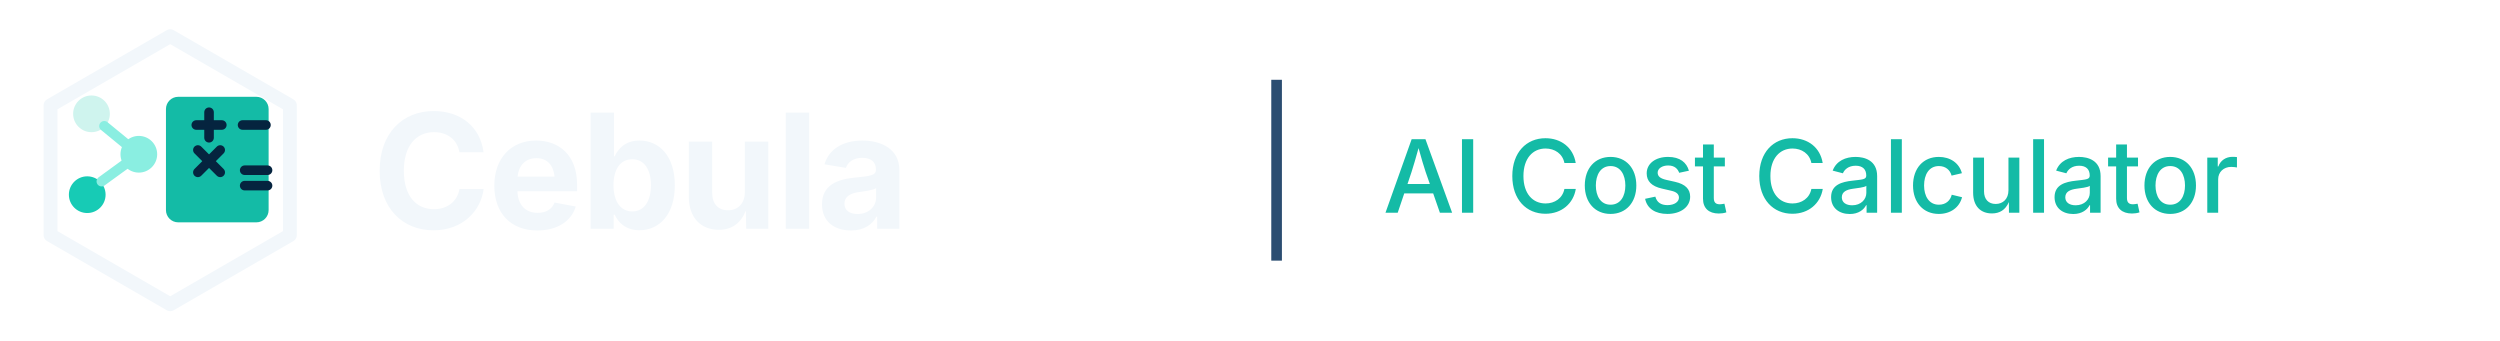
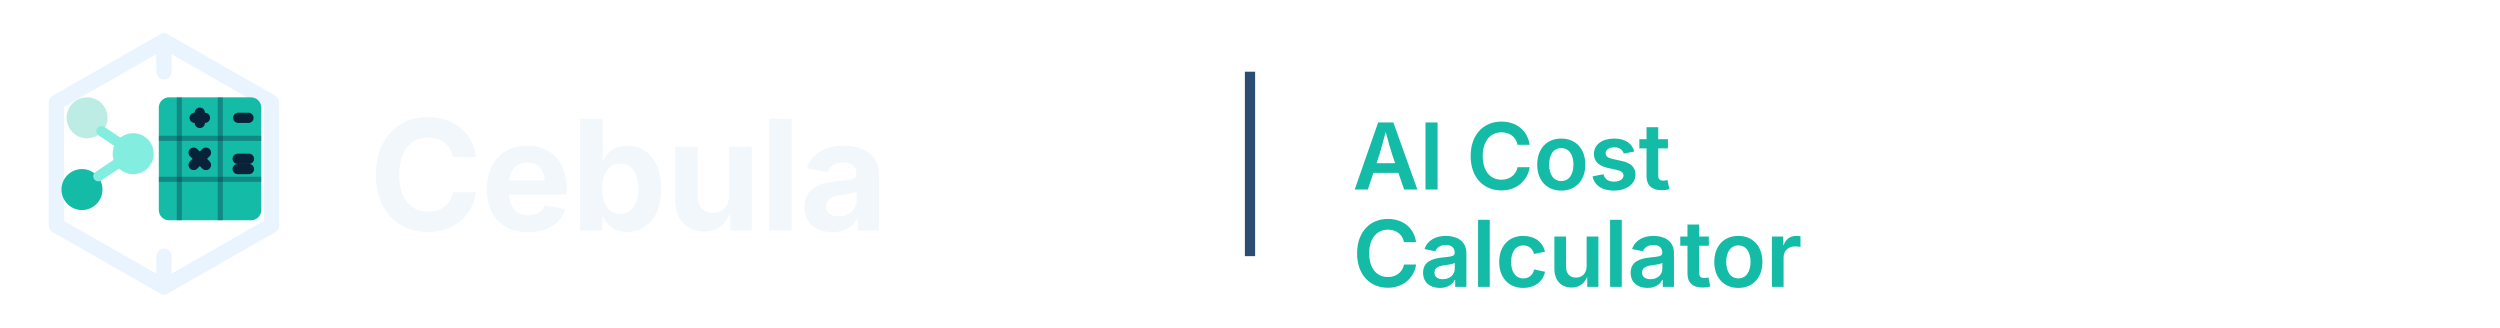
- <svg xmlns="http://www.w3.org/2000/svg" width="470" height="64" viewBox="0 0 470 64" fill="none" role="img" aria-labelledby="title desc" shape-rendering="geometricPrecision" text-rendering="geometricPrecision">
+ <svg xmlns="http://www.w3.org/2000/svg" width="488" height="64" viewBox="0 0 488 64" fill="none" role="img" aria-labelledby="title desc">
  <g transform="translate(4 4)">
-     <path d="M28 2.8L50.5 15.8V40.2L28 53.2L5.5 40.2V15.8L28 2.8Z" stroke="#F2F7FB" stroke-width="2.6" stroke-linejoin="round" />
-     <circle cx="13.2" cy="17.4" r="3.45" fill="#CFF4EE" />
-     <circle cx="12.4" cy="32.6" r="3.45" fill="#17CBB5" />
-     <circle cx="22.1" cy="25" r="3.45" fill="#8AEEE1" />
-     <path d="M15.6 19.7L19.5 22.9" stroke="#8AEEE1" stroke-width="1.9" stroke-linecap="round" />
-     <path d="M15.1 30.1L19.5 26.9" stroke="#8AEEE1" stroke-width="1.9" stroke-linecap="round" />
-     <rect x="27.2" y="14.2" width="19.3" height="23.6" rx="2.3" fill="#14BBA6" />
-     <path d="M32.9 19.5H37.7" stroke="#05243F" stroke-width="1.8" stroke-linecap="round" />
-     <path d="M35.3 17.1V21.9" stroke="#05243F" stroke-width="1.8" stroke-linecap="round" />
-     <path d="M41.6 19.5H46" stroke="#05243F" stroke-width="1.8" stroke-linecap="round" />
-     <path d="M33.2 28.4L37.4 24.2" stroke="#05243F" stroke-width="1.8" stroke-linecap="round" />
-     <path d="M33.2 24.2L37.4 28.4" stroke="#05243F" stroke-width="1.8" stroke-linecap="round" />
-     <path d="M42 28H46.3" stroke="#05243F" stroke-width="1.8" stroke-linecap="round" />
-     <path d="M42 30.9H46.3" stroke="#05243F" stroke-width="1.8" stroke-linecap="round" />
+     <path d="M28 4L49 16V40L28 52L7 40V16L28 4Z" stroke="#EAF4FF" stroke-width="3" stroke-linejoin="round" />
+     <path d="M28 4V10" stroke="#EAF4FF" stroke-width="3" stroke-linecap="round" />
+     <path d="M28 46V52" stroke="#EAF4FF" stroke-width="3" stroke-linecap="round" />
+     <circle cx="13" cy="19" r="4" fill="#BDECE5" />
+     <circle cx="12" cy="33" r="4" fill="#14BBA6" />
+     <circle cx="22" cy="26" r="4" fill="#83EDE0" />
+     <path d="M15.8 21.6L19.4 24" stroke="#83EDE0" stroke-width="2" stroke-linecap="round" />
+     <path d="M15.2 30.4L19.4 27.6" stroke="#83EDE0" stroke-width="2" stroke-linecap="round" />
+     <rect x="27" y="15" width="20" height="24" rx="2" fill="#14BBA6" />
+     <path d="M31 15V39" stroke="#0A2A45" stroke-width="1" opacity="0.35" />
+     <path d="M39 15V39" stroke="#0A2A45" stroke-width="1" opacity="0.35" />
+     <path d="M27 23H47" stroke="#0A2A45" stroke-width="1" opacity="0.35" />
+     <path d="M27 31H47" stroke="#0A2A45" stroke-width="1" opacity="0.35" />
+     <path d="M34 19H36" stroke="#072239" stroke-width="2" stroke-linecap="round" />
+     <path d="M35 18V20" stroke="#072239" stroke-width="2" stroke-linecap="round" />
+     <path d="M42.5 19H44.5" stroke="#072239" stroke-width="2" stroke-linecap="round" />
+     <path d="M33.8 28.2L36.2 25.8" stroke="#072239" stroke-width="2" stroke-linecap="round" />
+     <path d="M33.8 25.8L36.2 28.2" stroke="#072239" stroke-width="2" stroke-linecap="round" />
+     <path d="M42.4 27H44.6" stroke="#072239" stroke-width="2" stroke-linecap="round" />
+     <path d="M42.4 29H44.6" stroke="#072239" stroke-width="2" stroke-linecap="round" />
  </g>
-   <text x="70" y="43" fill="#F2F7FB" font-family="Geist, Inter, Arial, sans-serif" font-size="30" font-weight="700" letter-spacing="-0.45">Cebula</text>
-   <path d="M240 15V49" stroke="#2B4D71" stroke-width="2" />
-   <text x="260" y="40" fill="#14BBA6" font-family="Geist, Inter, Arial, sans-serif" font-size="19" font-weight="500" letter-spacing="-0.15">AI Cost Calculator</text>
+   <text x="72" y="45" fill="#F2F7FB" font-family="Geist, Inter, Arial, sans-serif" font-size="30" font-weight="700" letter-spacing="-0.35">Cebula</text>
+   <path d="M244 14V50" stroke="#2B4D71" stroke-width="2" />
+   <text x="264" y="37" fill="#14BBA6" font-family="Geist, Inter, Arial, sans-serif" font-size="18" font-weight="600" letter-spacing="-0.15">AI Cost</text>
+   <text x="264" y="56" fill="#14BBA6" font-family="Geist, Inter, Arial, sans-serif" font-size="18" font-weight="600" letter-spacing="-0.15">Calculator</text>
</svg>
